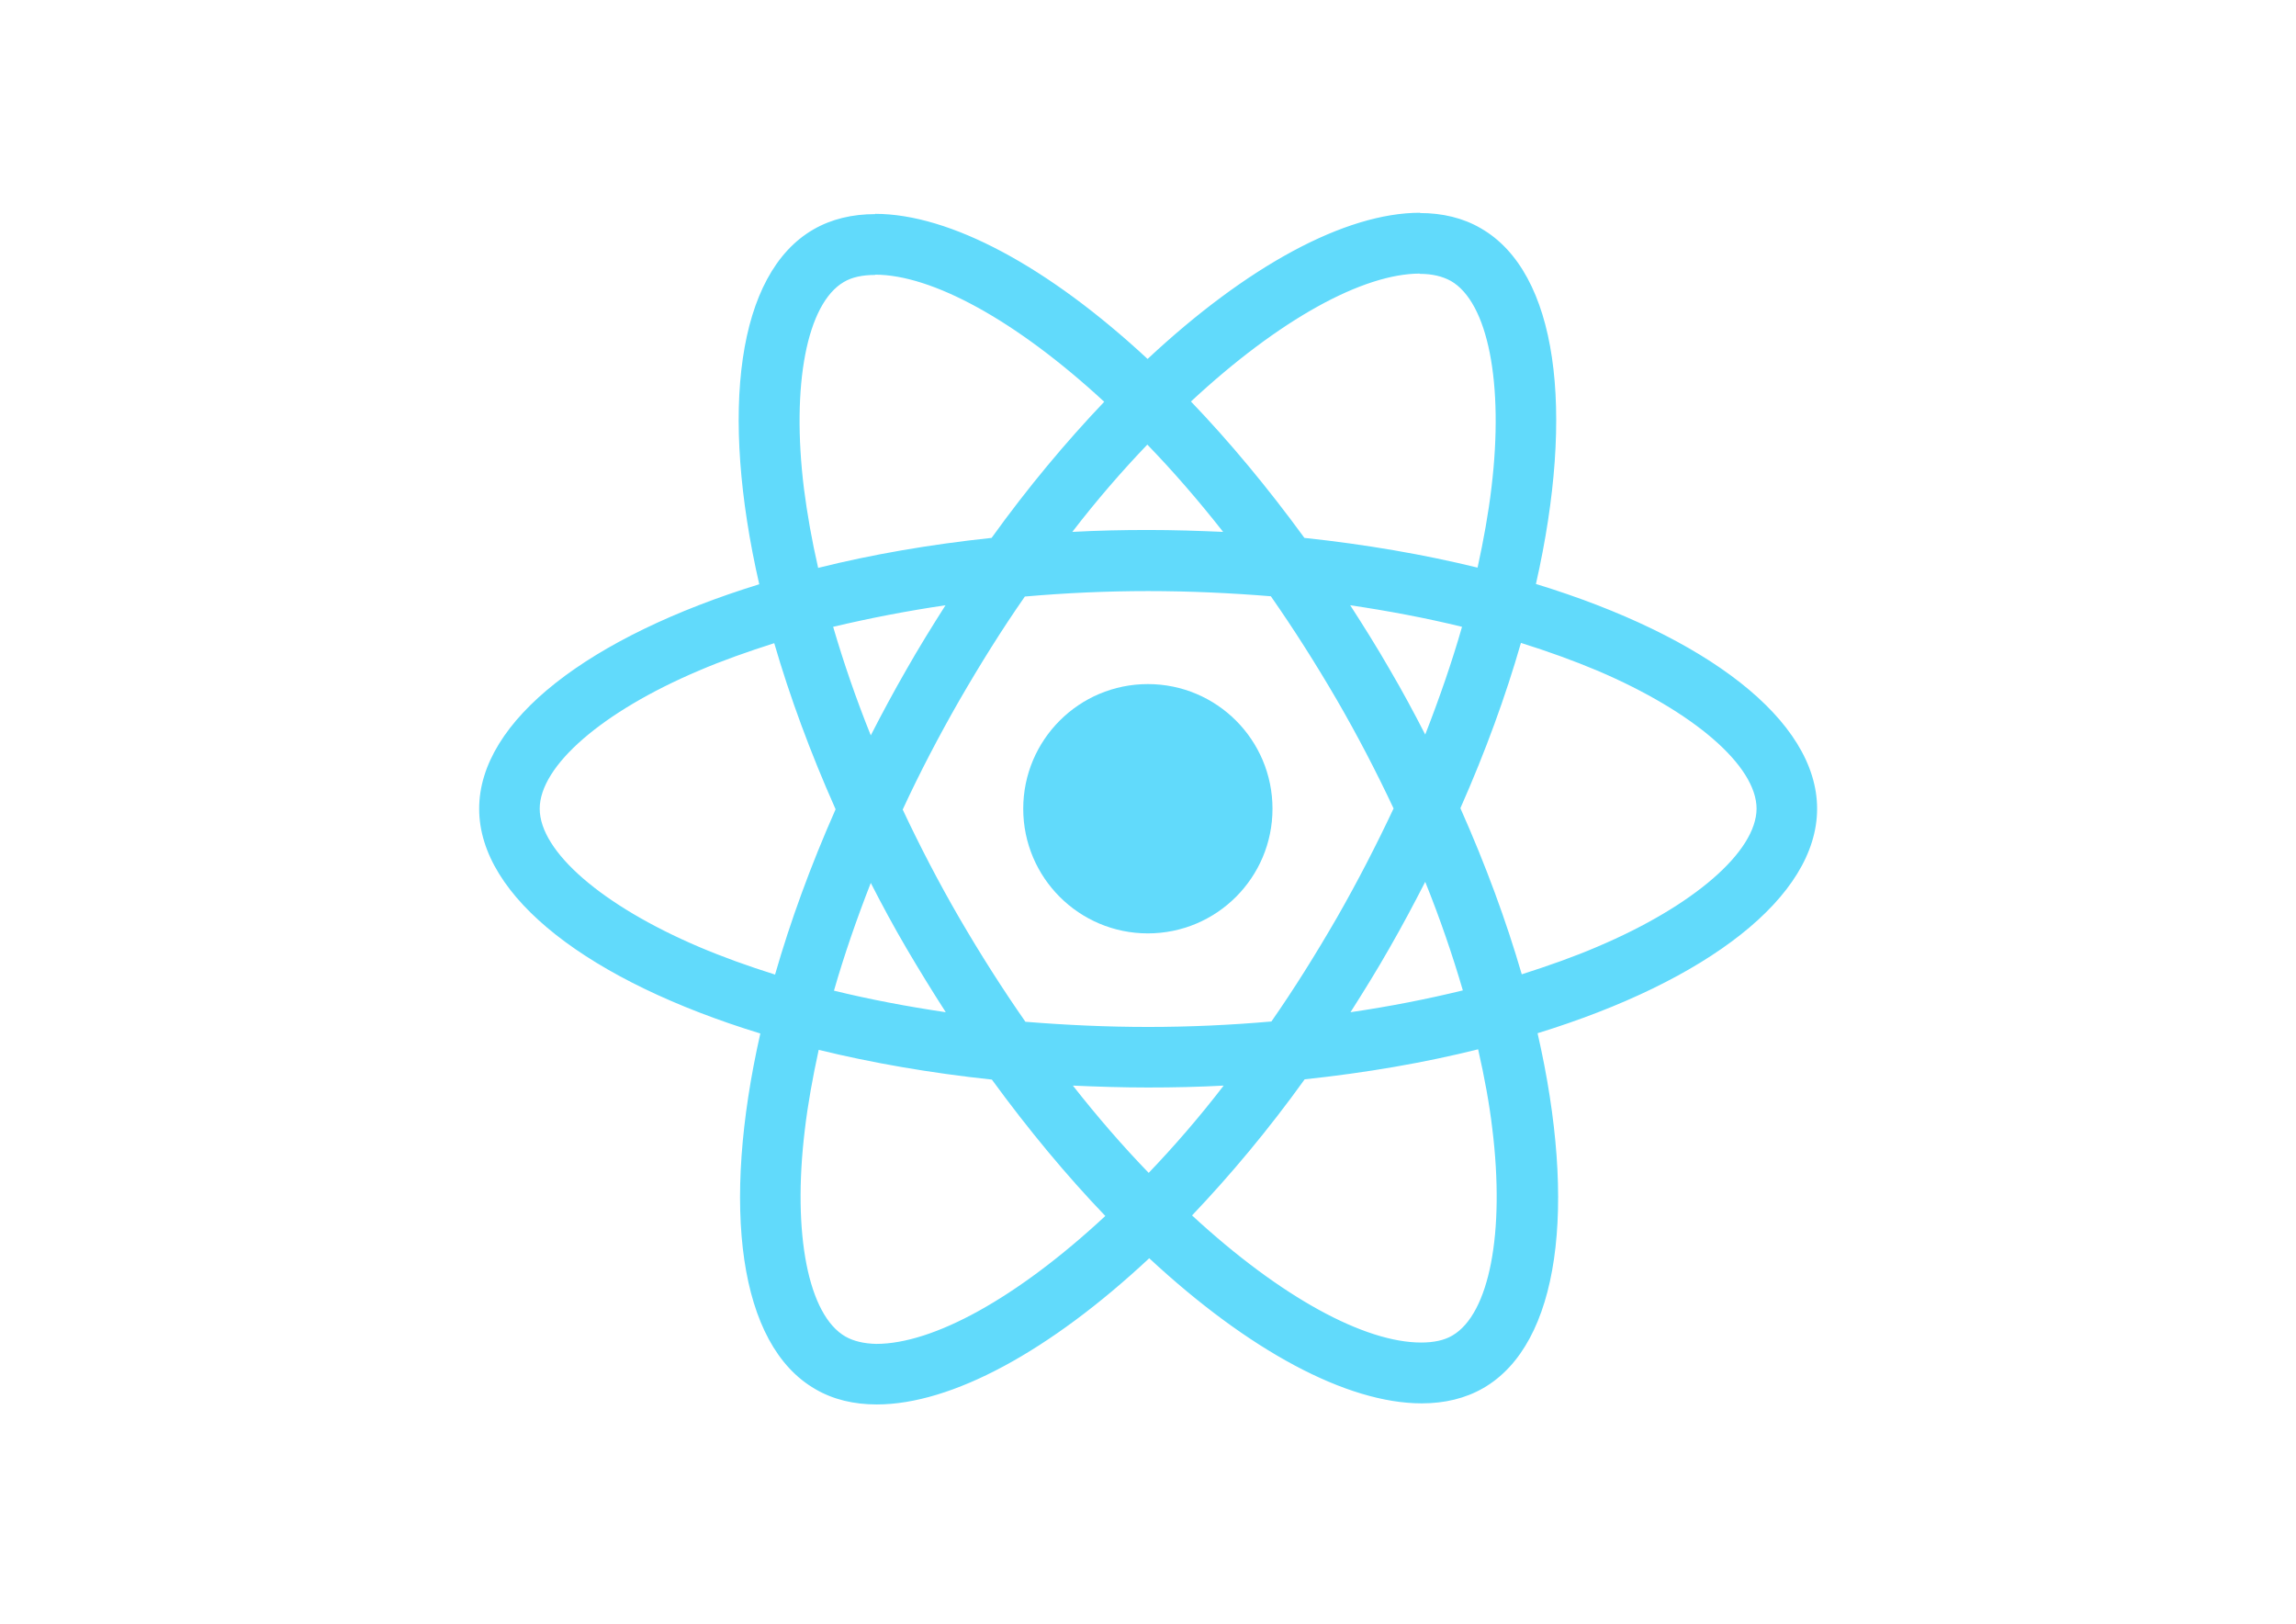
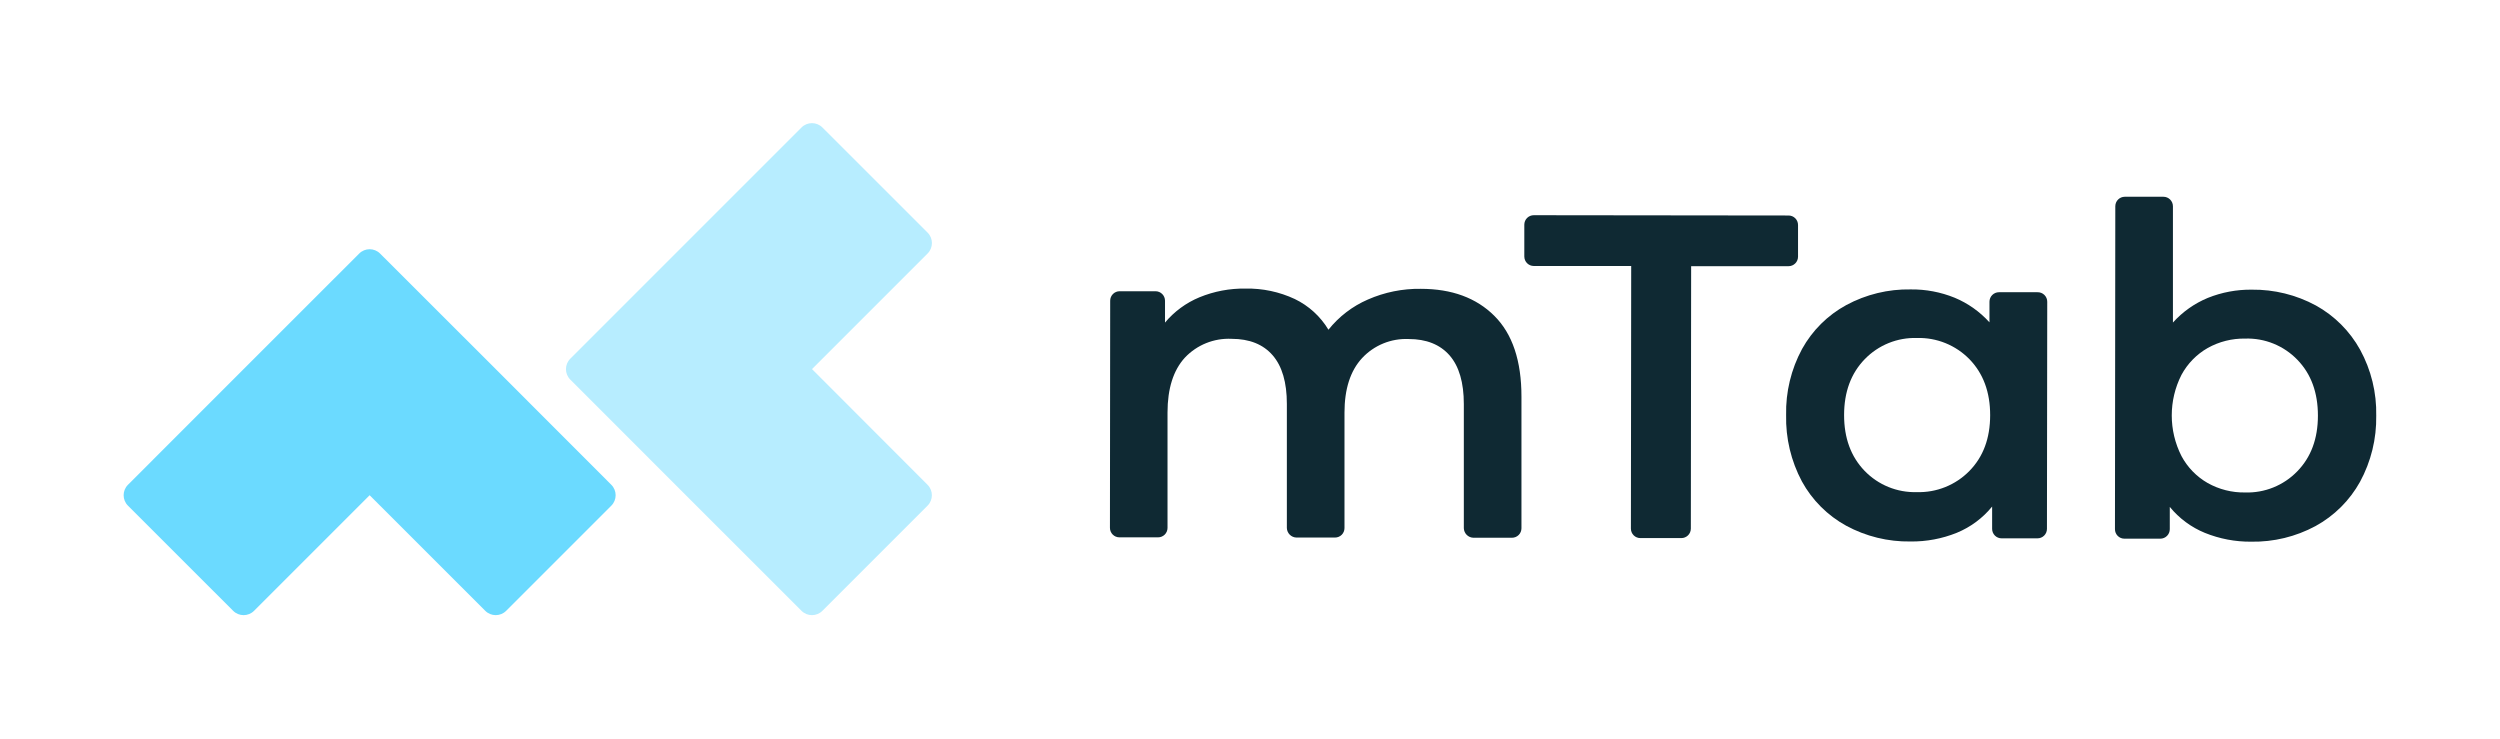
- <svg xmlns="http://www.w3.org/2000/svg" viewBox="0 0 841.9 595.3">
-   <g fill="#61DAFB">
-     <path d="M666.3 296.5c0-32.5-40.7-63.3-103.1-82.4 14.4-63.6 8-114.2-20.2-130.4-6.5-3.8-14.1-5.6-22.4-5.6v22.3c4.6 0 8.3.9 11.4 2.6 13.6 7.8 19.5 37.5 14.9 75.7-1.1 9.4-2.9 19.3-5.1 29.4-19.6-4.8-41-8.5-63.5-10.9-13.5-18.5-27.5-35.3-41.6-50 32.6-30.3 63.2-46.9 84-46.9V78c-27.5 0-63.5 19.6-99.9 53.6-36.4-33.8-72.4-53.2-99.9-53.2v22.3c20.7 0 51.4 16.5 84 46.6-14 14.7-28 31.4-41.3 49.9-22.6 2.4-44 6.1-63.6 11-2.3-10-4-19.7-5.2-29-4.7-38.2 1.1-67.9 14.6-75.8 3-1.8 6.9-2.6 11.5-2.6V78.5c-8.4 0-16 1.8-22.6 5.6-28.1 16.2-34.4 66.7-19.9 130.1-62.2 19.2-102.7 49.9-102.7 82.3 0 32.5 40.7 63.3 103.1 82.4-14.4 63.6-8 114.2 20.2 130.4 6.5 3.8 14.1 5.6 22.5 5.6 27.5 0 63.5-19.6 99.9-53.6 36.4 33.8 72.4 53.2 99.9 53.2 8.4 0 16-1.8 22.6-5.6 28.1-16.2 34.4-66.7 19.9-130.1 62-19.1 102.5-49.9 102.5-82.3zm-130.2-66.7c-3.7 12.9-8.3 26.2-13.5 39.5-4.1-8-8.4-16-13.1-24-4.6-8-9.5-15.8-14.4-23.4 14.2 2.1 27.9 4.7 41 7.9zm-45.8 106.5c-7.8 13.5-15.8 26.3-24.1 38.2-14.9 1.3-30 2-45.2 2-15.1 0-30.2-.7-45-1.9-8.3-11.9-16.4-24.6-24.2-38-7.6-13.1-14.5-26.4-20.8-39.8 6.2-13.4 13.2-26.8 20.7-39.9 7.8-13.5 15.8-26.3 24.1-38.2 14.9-1.3 30-2 45.2-2 15.1 0 30.2.7 45 1.9 8.3 11.9 16.4 24.6 24.2 38 7.6 13.1 14.5 26.4 20.8 39.8-6.3 13.4-13.2 26.8-20.7 39.9zm32.3-13c5.4 13.4 10 26.8 13.8 39.8-13.1 3.2-26.9 5.9-41.2 8 4.9-7.7 9.8-15.6 14.4-23.7 4.6-8 8.9-16.1 13-24.1zM421.2 430c-9.3-9.6-18.6-20.3-27.8-32 9 .4 18.2.7 27.5.7 9.4 0 18.7-.2 27.8-.7-9 11.7-18.3 22.4-27.5 32zm-74.4-58.9c-14.2-2.1-27.9-4.7-41-7.9 3.7-12.9 8.3-26.2 13.5-39.5 4.1 8 8.4 16 13.1 24 4.7 8 9.5 15.8 14.4 23.4zM420.7 163c9.3 9.6 18.6 20.3 27.8 32-9-.4-18.2-.7-27.5-.7-9.4 0-18.7.2-27.8.7 9-11.7 18.3-22.4 27.5-32zm-74 58.9c-4.9 7.7-9.8 15.6-14.4 23.7-4.6 8-8.9 16-13 24-5.4-13.4-10-26.8-13.8-39.8 13.1-3.1 26.9-5.8 41.2-7.9zm-90.5 125.2c-35.4-15.1-58.3-34.9-58.3-50.6 0-15.7 22.9-35.6 58.3-50.6 8.6-3.7 18-7 27.7-10.1 5.7 19.6 13.2 40 22.5 60.9-9.2 20.8-16.6 41.1-22.2 60.6-9.9-3.1-19.3-6.5-28-10.2zM310 490c-13.6-7.8-19.5-37.5-14.9-75.7 1.1-9.4 2.9-19.3 5.1-29.4 19.6 4.8 41 8.5 63.5 10.9 13.5 18.5 27.5 35.3 41.6 50-32.6 30.3-63.2 46.9-84 46.9-4.5-.1-8.3-1-11.3-2.7zm237.2-76.2c4.7 38.2-1.1 67.9-14.6 75.8-3 1.8-6.9 2.6-11.5 2.6-20.7 0-51.4-16.5-84-46.6 14-14.7 28-31.4 41.3-49.9 22.6-2.4 44-6.1 63.6-11 2.3 10.1 4.1 19.8 5.2 29.1zm38.5-66.7c-8.6 3.7-18 7-27.7 10.1-5.7-19.6-13.2-40-22.5-60.9 9.2-20.8 16.6-41.1 22.2-60.6 9.9 3.1 19.3 6.5 28.1 10.2 35.4 15.1 58.3 34.9 58.3 50.6-.1 15.7-23 35.6-58.4 50.6zM320.8 78.4z" />
-     <circle cx="420.9" cy="296.5" r="45.7" />
-     <path d="M520.5 78.1z" />
-   </g>
+ <svg xmlns="http://www.w3.org/2000/svg" viewBox="0 0 508 150">
+   <path d="M124.22,102.75a3,3,0,0,0,0-4.24L100.73,75,77.23,51.52a3,3,0,0,0-4.24,0L49.5,75,26,98.51a3,3,0,0,0,0,4.24l21.38,21.37a3,3,0,0,0,4.24,0l23.49-23.49,23.5,23.49a3,3,0,0,0,4.24,0Z" style="fill:#6bdaff" />
+   <path d="M167.11,25.9a3,3,0,0,0-4.24,0l-23.5,23.5L115.88,72.89a3,3,0,0,0,0,4.24l23.49,23.5,23.5,23.49a3,3,0,0,0,4.24,0l21.37-21.37a3,3,0,0,0,0-4.24L165,75l23.49-23.49a3,3,0,0,0,0-4.24Z" style="fill:#b7edff" />
+   <path d="M303.65,64.18q5.52,5.49,5.51,16.44l0,26.73a1.92,1.92,0,0,1-1.93,1.92h-7.85a2,2,0,0,1-1.93-1.94l0-25.22q0-6.56-2.89-9.89c-1.94-2.21-4.71-3.33-8.33-3.33a12.21,12.21,0,0,0-9.46,3.88q-3.57,3.87-3.57,11.09l0,23.45a1.92,1.92,0,0,1-1.93,1.92h-7.85a2,2,0,0,1-1.93-1.94l0-25.22q0-6.55-2.89-9.88t-8.33-3.34a12.24,12.24,0,0,0-9.51,3.83q-3.51,3.84-3.52,11.14l0,23.45a1.92,1.92,0,0,1-1.93,1.92h-7.85a1.93,1.93,0,0,1-1.92-1.94l.05-46.14a1.92,1.92,0,0,1,1.93-1.93h7.28a1.93,1.93,0,0,1,1.93,1.93v4.44a18.16,18.16,0,0,1,7-5.14,23.64,23.64,0,0,1,9.37-1.77,22.52,22.52,0,0,1,10,2.12A16.18,16.18,0,0,1,269.94,67a20.85,20.85,0,0,1,8-6.13,25.82,25.82,0,0,1,10.77-2.18Q298.14,58.69,303.65,64.18Z" style="fill:#0f2933" />
+   <path d="M331.46,54.05l-19.79,0a1.93,1.93,0,0,1-1.93-1.93V45.66a1.92,1.92,0,0,1,1.93-1.93l51.76.06a1.92,1.92,0,0,1,1.93,1.93v6.44a1.93,1.93,0,0,1-1.93,1.93l-19.79,0-.06,53.32a1.93,1.93,0,0,1-1.94,1.93h-8.31a1.92,1.92,0,0,1-1.93-1.93Z" style="fill:#0f2933" />
+   <path d="M416,61.32l-.06,46.14a1.92,1.92,0,0,1-1.93,1.93h-7.28a1.92,1.92,0,0,1-1.93-1.93v-4.53a18.11,18.11,0,0,1-7.17,5.33,24.36,24.36,0,0,1-9.42,1.77,26.57,26.57,0,0,1-13.06-3.2,22.73,22.73,0,0,1-9-9,27.33,27.33,0,0,1-3.21-13.49,27,27,0,0,1,3.24-13.43,22.67,22.67,0,0,1,9-8.93,26.51,26.51,0,0,1,13.07-3.17,23,23,0,0,1,8.94,1.69,19.79,19.79,0,0,1,7.07,5V61.31a1.93,1.93,0,0,1,1.93-1.93H414A1.93,1.93,0,0,1,416,61.32ZM400.18,95.7q4.21-4.29,4.22-11.32T400.2,73a14.34,14.34,0,0,0-10.67-4.32A14.15,14.15,0,0,0,378.9,73q-4.17,4.31-4.18,11.32t4.15,11.34A14.17,14.17,0,0,0,389.5,100,14.34,14.34,0,0,0,400.18,95.7Z" style="fill:#0f2933" />
+   <path d="M470.58,62.07a23,23,0,0,1,9,9,26.77,26.77,0,0,1,3.27,13.4,27.18,27.18,0,0,1-3.29,13.43,22.92,22.92,0,0,1-9.05,9,26.59,26.59,0,0,1-13.07,3.17,24.5,24.5,0,0,1-9.41-1.79A18,18,0,0,1,440.9,103v4.53a1.93,1.93,0,0,1-1.93,1.93h-7.28a1.92,1.92,0,0,1-1.93-1.93l.07-65.62a1.93,1.93,0,0,1,1.93-1.93h7.85a1.94,1.94,0,0,1,1.93,1.93l0,23.63a19.7,19.7,0,0,1,7.07-5,23.27,23.27,0,0,1,8.95-1.68A26.68,26.68,0,0,1,470.58,62.07ZM466.8,95.78Q471,91.48,471,84.45t-4.16-11.33A14.11,14.11,0,0,0,456.2,68.8a15.07,15.07,0,0,0-7.59,1.91,13.85,13.85,0,0,0-5.34,5.47,18.22,18.22,0,0,0,0,16.48,13.81,13.81,0,0,0,5.33,5.49,15,15,0,0,0,7.58,1.92A14.14,14.14,0,0,0,466.8,95.78Z" style="fill:#0f2933" />
+   <rect x="-0.01" y="0.13" width="508.03" height="149.92" style="fill:none" />
</svg>
